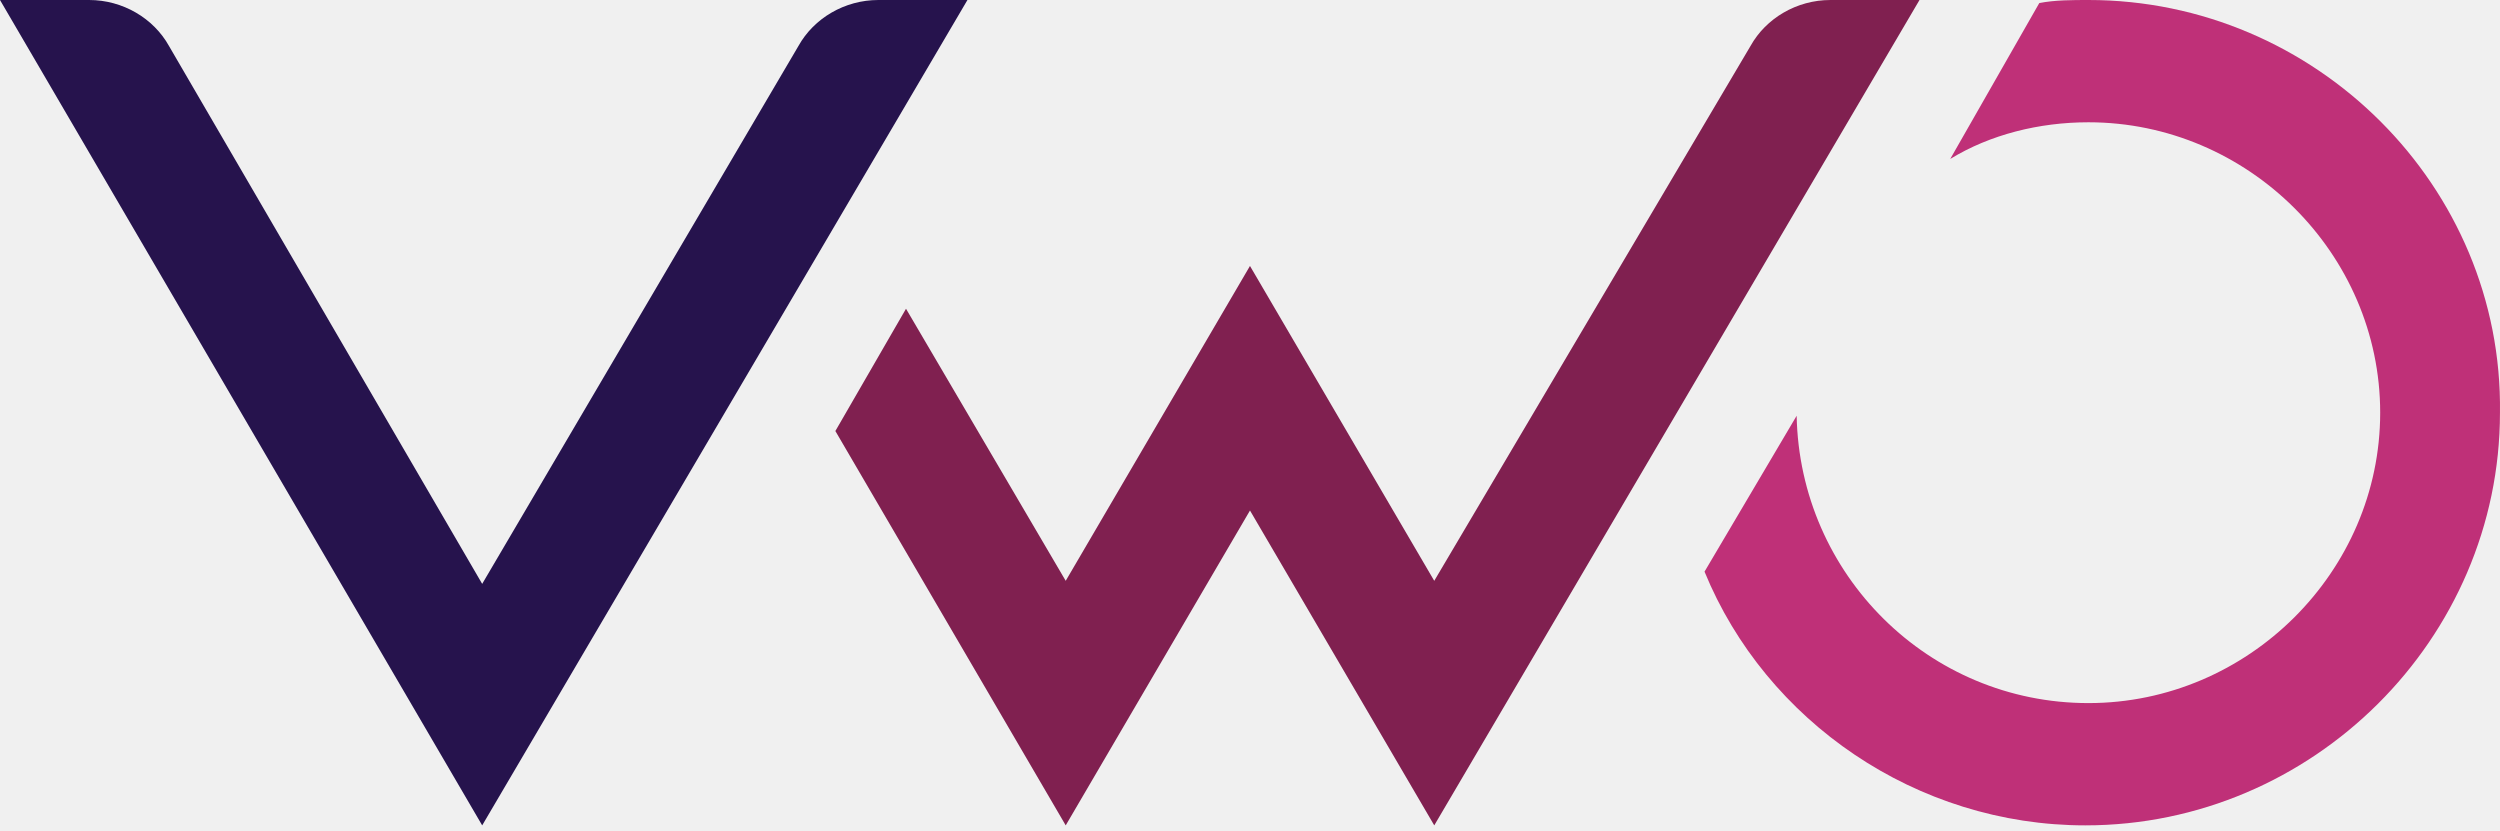
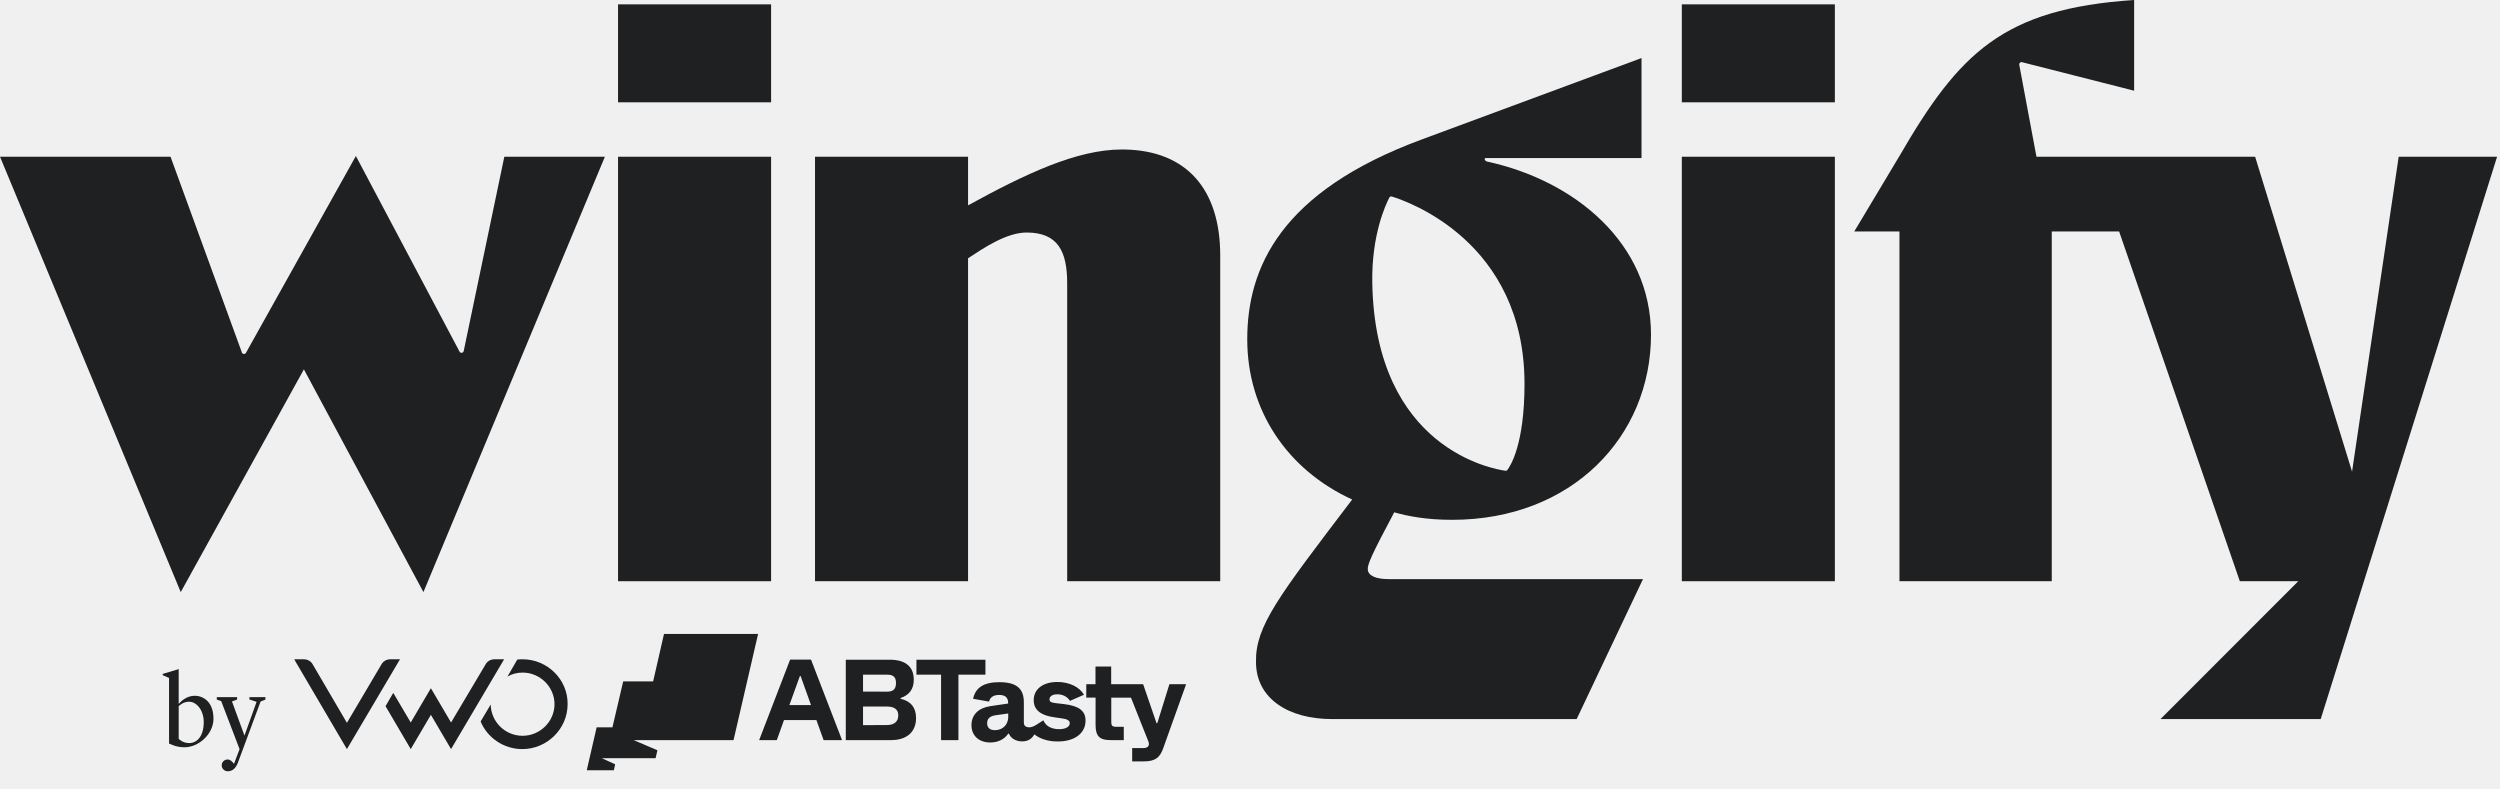
- <svg xmlns="http://www.w3.org/2000/svg" viewBox="0 0 512 170" preserveAspectRatio="xMidYMid">
-   <g>
-     <path d="M427.709,0 C424.564,0 420.79,0 417.645,0.627 L399.405,32.556 C407.581,27.546 417.645,25.043 427.709,25.043 C460.416,25.043 487.462,51.962 487.462,84.518 C487.462,117.074 460.416,143.993 427.709,143.993 C395.001,143.993 368.584,117.699 367.955,85.145 L349.086,117.074 C361.665,147.749 392.486,169.036 427.08,169.036 C473.625,169.036 511.993,130.846 511.993,84.518 C512.623,38.19 474.253,0 427.709,0 Z" fill="#BF3078" />
-     <path d="M171.083,88.274 L185.55,63.231 L218.258,118.952 L255.995,54.467 L293.733,118.952 L358.52,9.391 C361.665,3.756 367.955,0 374.874,0 L393.114,0 L293.735,169.036 L255.997,104.551 L218.258,169.036 L171.083,88.274 L171.083,88.274 Z" fill="#802050" />
-     <path d="M198.131,0 L98.751,169.036 L0,0 L18.241,0 C25.159,0 31.449,3.756 34.594,9.391 L98.751,119.577 L163.536,9.391 C166.681,3.756 172.97,0 179.89,0 L198.131,0 Z" fill="#26134D" />
+ <svg xmlns="http://www.w3.org/2000/svg" width="241" height="76" viewBox="0 0 241 76" fill="none">
+   <g clip-path="url(#clip0_47_579)">
+     <path d="M158.243 15.237H143.212C143.173 15.237 143.124 15.273 143.124 15.341C143.124 15.515 143.373 15.579 143.373 15.579C151.804 17.409 159.156 23.434 159.156 32.26C159.156 42.052 151.569 50.111 139.976 50.111C137.447 50.111 135.646 49.744 134.404 49.386C132.152 53.603 131.852 54.394 131.852 54.846C131.852 55.524 132.682 55.826 133.867 55.826H158.384L151.99 69.318H128.384C124.239 69.318 121.078 67.36 121.078 63.819C121.008 60.355 123.256 57.492 130.351 48.153C124.099 45.291 120.235 39.566 120.235 32.712C120.235 25.857 123.396 18.476 137.096 13.429L158.243 5.596V15.237ZM134.167 18.945C134.075 18.916 133.979 18.957 133.934 19.043C133.586 19.707 132.202 22.653 132.288 27.292C132.584 43.29 143.971 45.225 145.141 45.382C145.207 45.391 145.263 45.367 145.304 45.314C145.62 44.901 146.963 42.806 146.963 37.002C146.963 23.261 135.629 19.387 134.167 18.945Z" fill-rule="evenodd" clip-rule="evenodd" fill="#1E2022" />
+     <path d="M205.73 8.744L194.921 5.995C194.768 5.956 194.627 6.089 194.656 6.244L196.315 15.109H217.394L226.738 45.466L231.234 15.109H240.719L223.717 69.319H208.272L221.552 56.029H215.919L204.284 22.314H197.791V56.029H183.107V22.314H178.751L183.107 15.039C188.868 5.106 193.084 0.839 205.73 0V8.744Z" fill="#1E2022" />
+     <path d="M44.3 33.897C44.394 34.075 44.66 34.038 44.701 33.84L48.617 15.109H58.312L40.818 57.078L29.296 35.607L17.423 57.078L0 15.109H16.44L23.319 33.982C23.383 34.155 23.62 34.174 23.71 34.013L34.307 15.039L44.3 33.897Z" fill="#1E2022" />
+     <path d="M74.334 56.029H59.58V15.109H74.334V56.029Z" fill="#1E2022" />
+     <path d="M108.432 14.413C114.429 14.529 117.629 18.288 117.629 24.623V56.03H102.876V27.311C102.876 24.233 101.984 22.415 98.963 22.415C96.999 22.415 94.72 23.972 93.321 24.9V56.03H78.567V15.11H93.321V19.796C98.801 16.788 103.789 14.41 108.144 14.41L108.432 14.413Z" fill="#1E2022" />
+     <path d="M176.881 56.029H162.128V15.109H176.881V56.029Z" fill="#1E2022" />
+     <path d="M74.334 9.863H59.58V0.42H74.334V9.863Z" fill="#1E2022" />
+     <path d="M176.881 9.863H162.128V0.42H176.881V9.863Z" fill="#1E2022" />
+     <path d="M17.78 72.038C17.335 72.038 16.92 71.939 16.663 71.83L16.297 71.682V65.353L15.684 65.085V64.966L17.226 64.502V67.854C17.454 67.597 17.998 67.073 18.759 67.073C19.669 67.073 20.579 67.716 20.579 69.288C20.579 70.762 19.155 72.038 17.78 72.038ZM17.226 71.217C17.256 71.257 17.612 71.632 18.245 71.632C18.957 71.632 19.64 71.019 19.64 69.605C19.64 68.477 18.967 67.647 18.225 67.647C17.741 67.647 17.395 67.914 17.226 68.072V71.217ZM24.735 67.656L24.043 67.429V67.202H25.586V67.439L25.121 67.627L22.935 73.521C22.747 74.015 22.441 74.352 21.956 74.352C21.63 74.352 21.373 74.095 21.373 73.778C21.373 73.462 21.63 73.215 21.937 73.215C22.213 73.215 22.372 73.412 22.53 73.6L22.56 73.63L23.094 72.215L21.323 67.587L20.898 67.439V67.202H22.856V67.439L22.362 67.617L23.568 70.91L24.735 67.656Z" fill="#1E2022" />
+     <mask id="mask0_47_579" style="mask-type:luminance" maskUnits="userSpaceOnUse" x="28" y="61" width="87" height="14">
+       <path d="M28.358 61.08H114.449V74.325H28.358V61.08Z" fill="white" />
+     </mask>
+     <g mask="url(#mask0_47_579)">
+       <mask id="mask1_47_579" style="mask-type:luminance" maskUnits="userSpaceOnUse" x="56" y="61" width="59" height="14">
+         <path d="M114.333 61.08H56.557V74.277H114.333V61.08Z" fill="white" />
+       </mask>
+       <g mask="url(#mask1_47_579)">
+         <path d="M95.162 69.719C95.162 69.289 95.417 69.034 95.954 68.954L97.194 68.778V69.113C97.194 69.86 96.658 70.388 95.918 70.388C95.417 70.388 95.162 70.151 95.162 69.719ZM83.197 66.667V65.039H85.519C86.127 65.039 86.373 65.277 86.373 65.849C86.373 66.412 86.118 66.676 85.519 66.676L83.197 66.667ZM83.197 69.904V68.109H85.475C86.224 68.109 86.593 68.391 86.593 68.963C86.593 69.57 86.206 69.895 85.475 69.895L83.197 69.904ZM76.097 67.969L77.109 65.171H77.179L78.182 67.969H76.097ZM107.039 71.347H108.333V70.063H107.558C107.241 70.063 107.127 69.949 107.127 69.632V67.256H109.027L110.699 71.462C110.858 71.858 110.673 72.113 110.233 72.113H109.142V73.397H110.268C111.315 73.397 111.799 73.072 112.124 72.157L114.333 65.98V65.954H112.731L111.562 69.719H111.491L110.198 65.954H107.118V64.256H105.605V65.954H104.717V67.248H105.614V69.904C105.614 70.96 106.001 71.347 107.039 71.347ZM95.461 71.576C96.209 71.576 96.825 71.268 97.194 70.723H97.265C97.423 71.162 97.916 71.47 98.54 71.47C99.068 71.47 99.464 71.242 99.711 70.793C100.264 71.233 101.048 71.479 101.963 71.479C103.599 71.479 104.646 70.687 104.646 69.465C104.646 68.532 104.03 68.048 102.552 67.872L101.857 67.793C101.33 67.74 101.171 67.644 101.171 67.423C101.171 67.115 101.461 66.931 101.936 66.931C102.447 66.931 102.904 67.168 103.142 67.564L104.496 66.975C104.066 66.227 103.089 65.743 101.928 65.743C100.538 65.743 99.649 66.429 99.649 67.503C99.649 68.426 100.318 68.972 101.646 69.148L102.376 69.253C102.895 69.324 103.124 69.456 103.124 69.719C103.124 70.045 102.764 70.292 102.095 70.292C101.347 70.292 100.801 69.984 100.581 69.438L99.904 69.869C99.649 70.036 99.438 70.107 99.209 70.116C98.84 70.089 98.699 69.957 98.699 69.632V67.696C98.699 66.359 97.968 65.761 96.332 65.761C94.846 65.761 94.036 66.28 93.807 67.362L95.347 67.635C95.435 67.221 95.778 66.992 96.315 66.992C96.904 66.992 97.185 67.239 97.185 67.766V67.82L95.461 68.074C94.326 68.242 93.649 68.91 93.649 69.904C93.649 70.907 94.362 71.576 95.461 71.576ZM90.719 71.347H92.391V65.039H94.995V63.596H88.344V65.039H90.719V71.347ZM81.534 71.347H85.898C87.42 71.347 88.308 70.555 88.308 69.218C88.308 68.207 87.789 67.573 86.813 67.362V67.291C87.666 67.001 88.088 66.421 88.088 65.523C88.088 64.265 87.288 63.596 85.775 63.596H81.534V71.347ZM73.193 71.347H74.883L75.578 69.412H78.701L79.396 71.347H81.164V71.321L78.182 63.587H76.167L73.193 71.321V71.347ZM73.088 61.08L70.713 71.347H61.088L63.375 72.324L63.199 73.089H58.017L59.302 73.679L59.17 74.277H56.557L57.516 70.116H59.038L60.076 65.69H62.961L64.017 61.08H73.088Z" fill="#1E2022" />
+       </g>
+       <path d="M50.379 63.555C50.217 63.555 50.023 63.555 49.861 63.587L48.922 65.222C49.343 64.966 49.861 64.837 50.379 64.837C52.063 64.837 53.455 66.216 53.455 67.883C53.455 69.551 52.063 70.93 50.379 70.93C48.695 70.93 47.335 69.583 47.303 67.916L46.331 69.551C46.979 71.122 48.565 72.213 50.346 72.213C52.743 72.213 54.718 70.257 54.718 67.883C54.75 65.511 52.775 63.555 50.379 63.555Z" fill="#1E2022" />
+       <path d="M37.166 68.076L37.911 66.794L39.595 69.647L41.538 66.344L43.481 69.647L46.816 64.036C46.978 63.747 47.302 63.555 47.658 63.555H48.597L43.481 72.213L41.538 68.91L39.595 72.213L37.166 68.076Z" fill="#1E2022" />
+       <path d="M38.559 63.555L33.442 72.213L28.358 63.555H29.297C29.654 63.555 29.977 63.747 30.139 64.036L33.442 69.679L36.778 64.036C36.94 63.747 37.264 63.555 37.62 63.555H38.559Z" fill="#1E2022" />
+     </g>
  </g>
+   <defs>
+     <clipPath id="clip0_47_579">
+       <rect width="240.853" height="76" fill="white" />
+     </clipPath>
+   </defs>
</svg>
